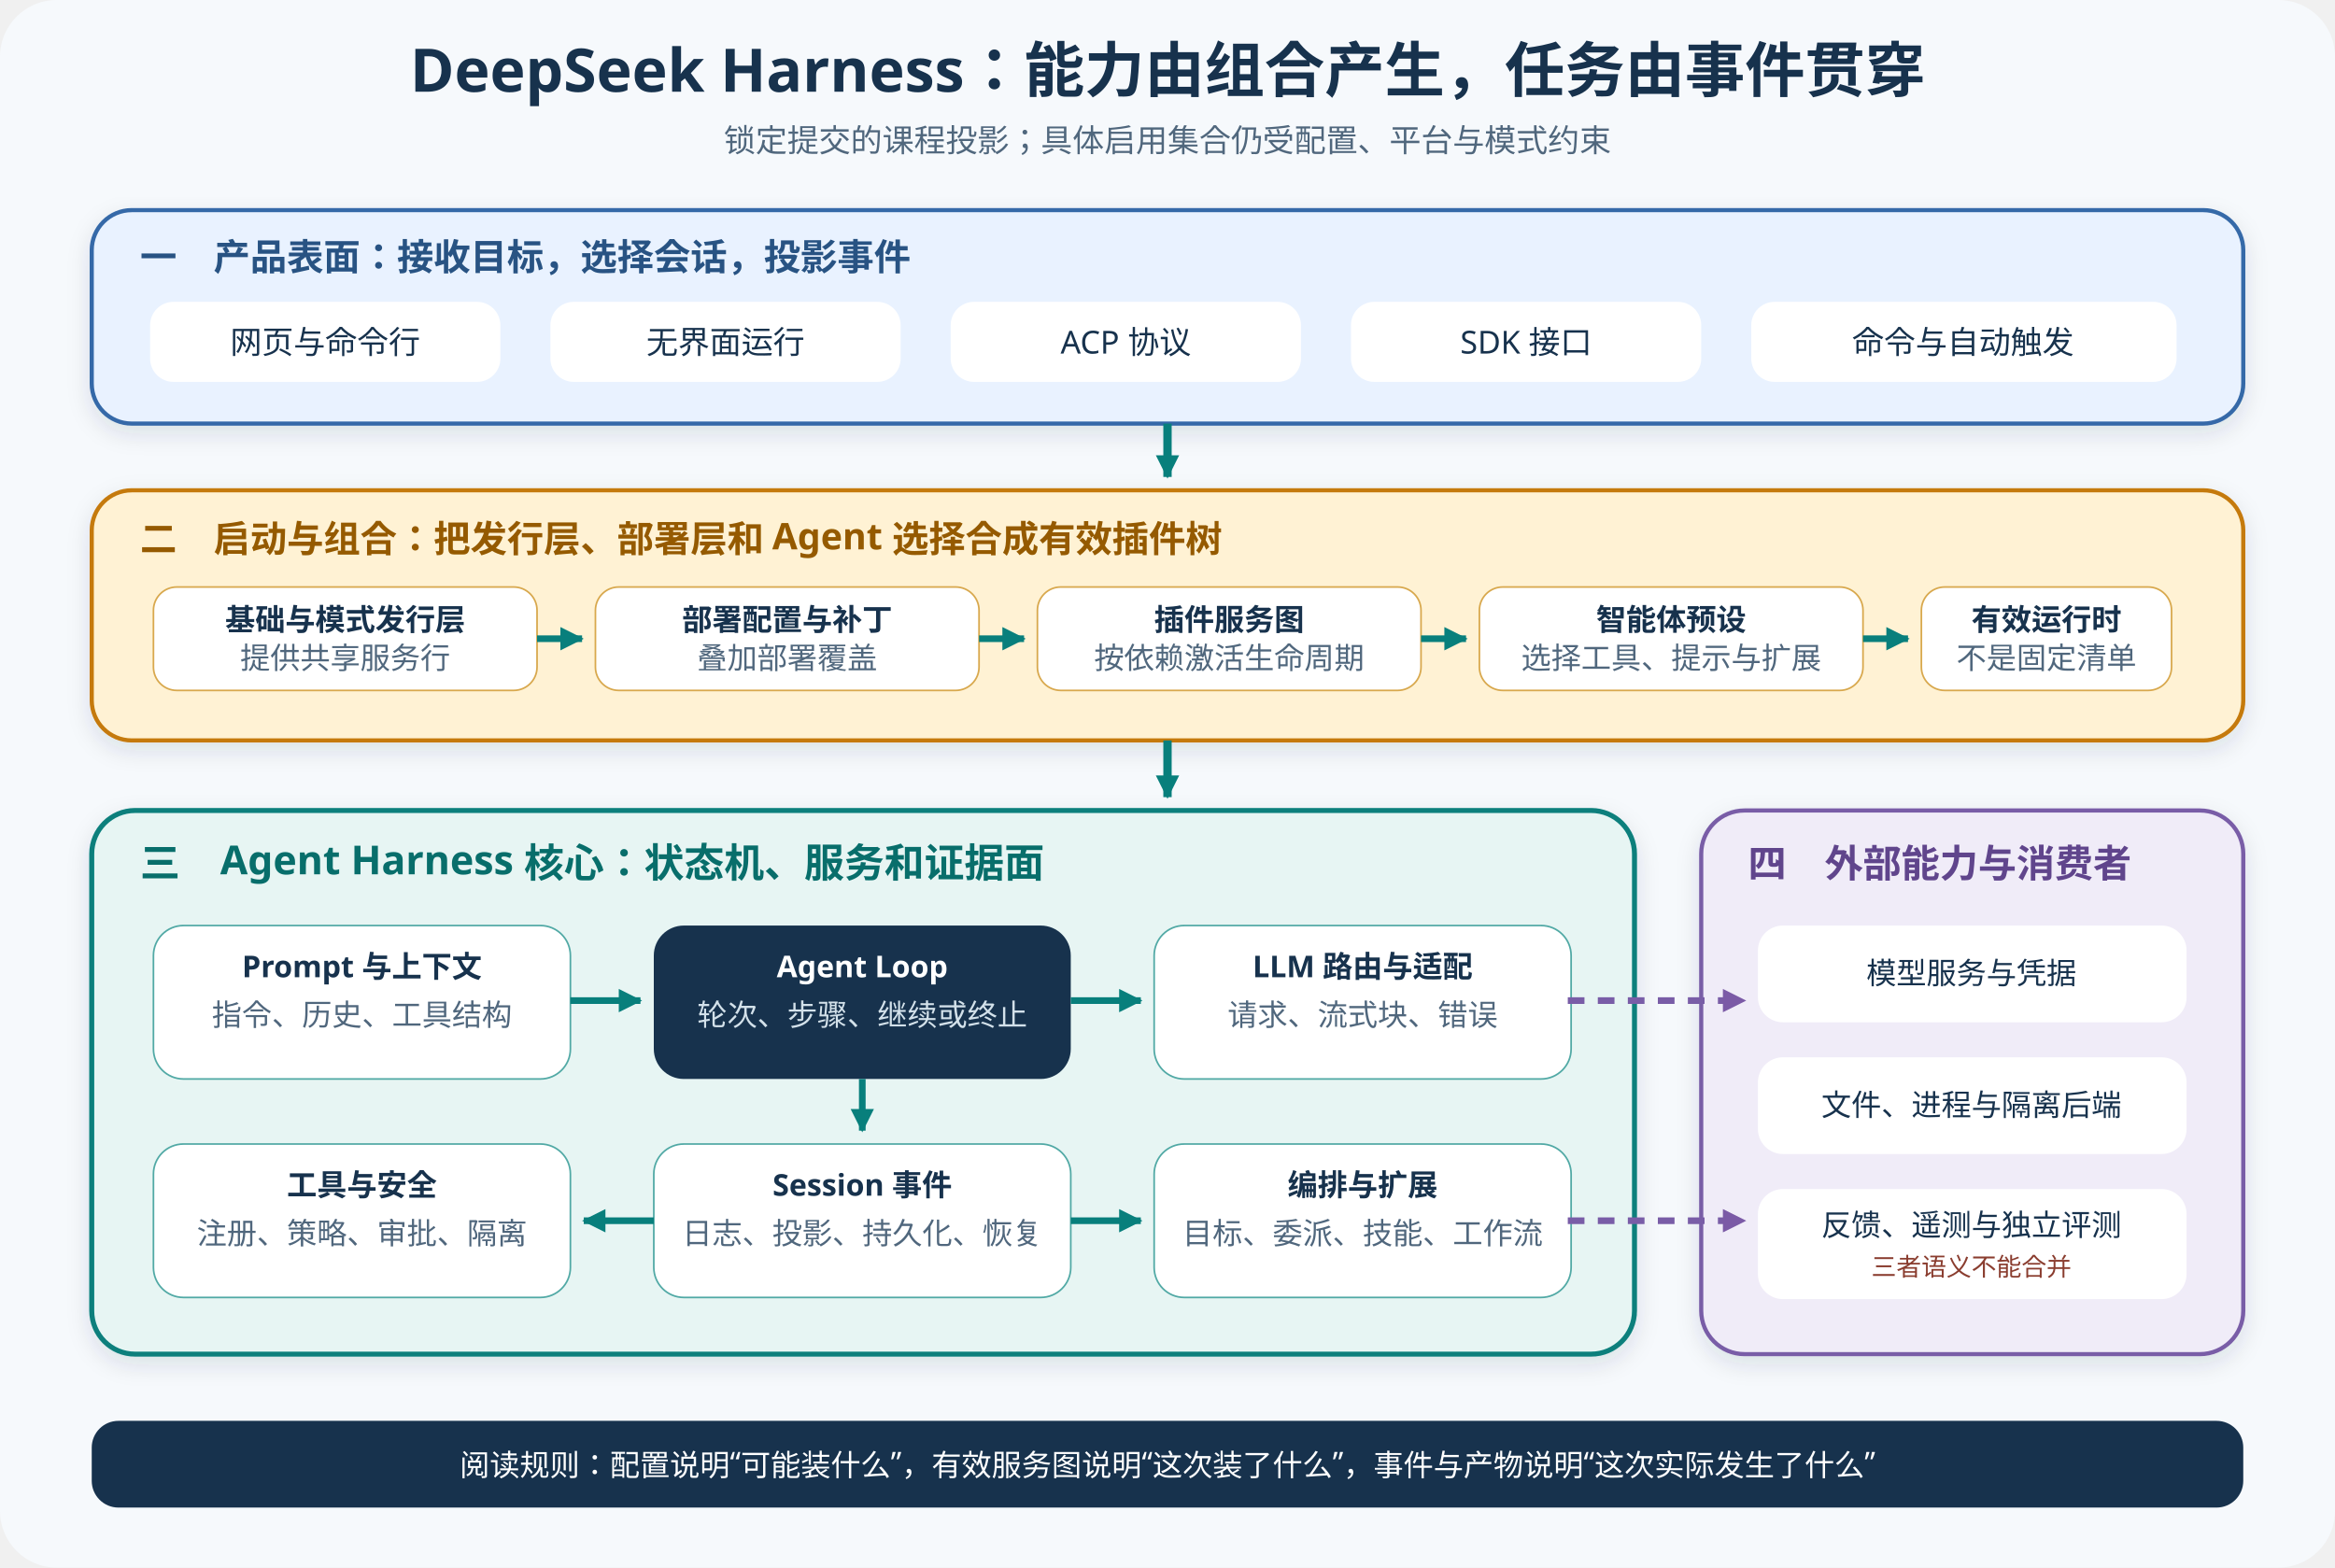
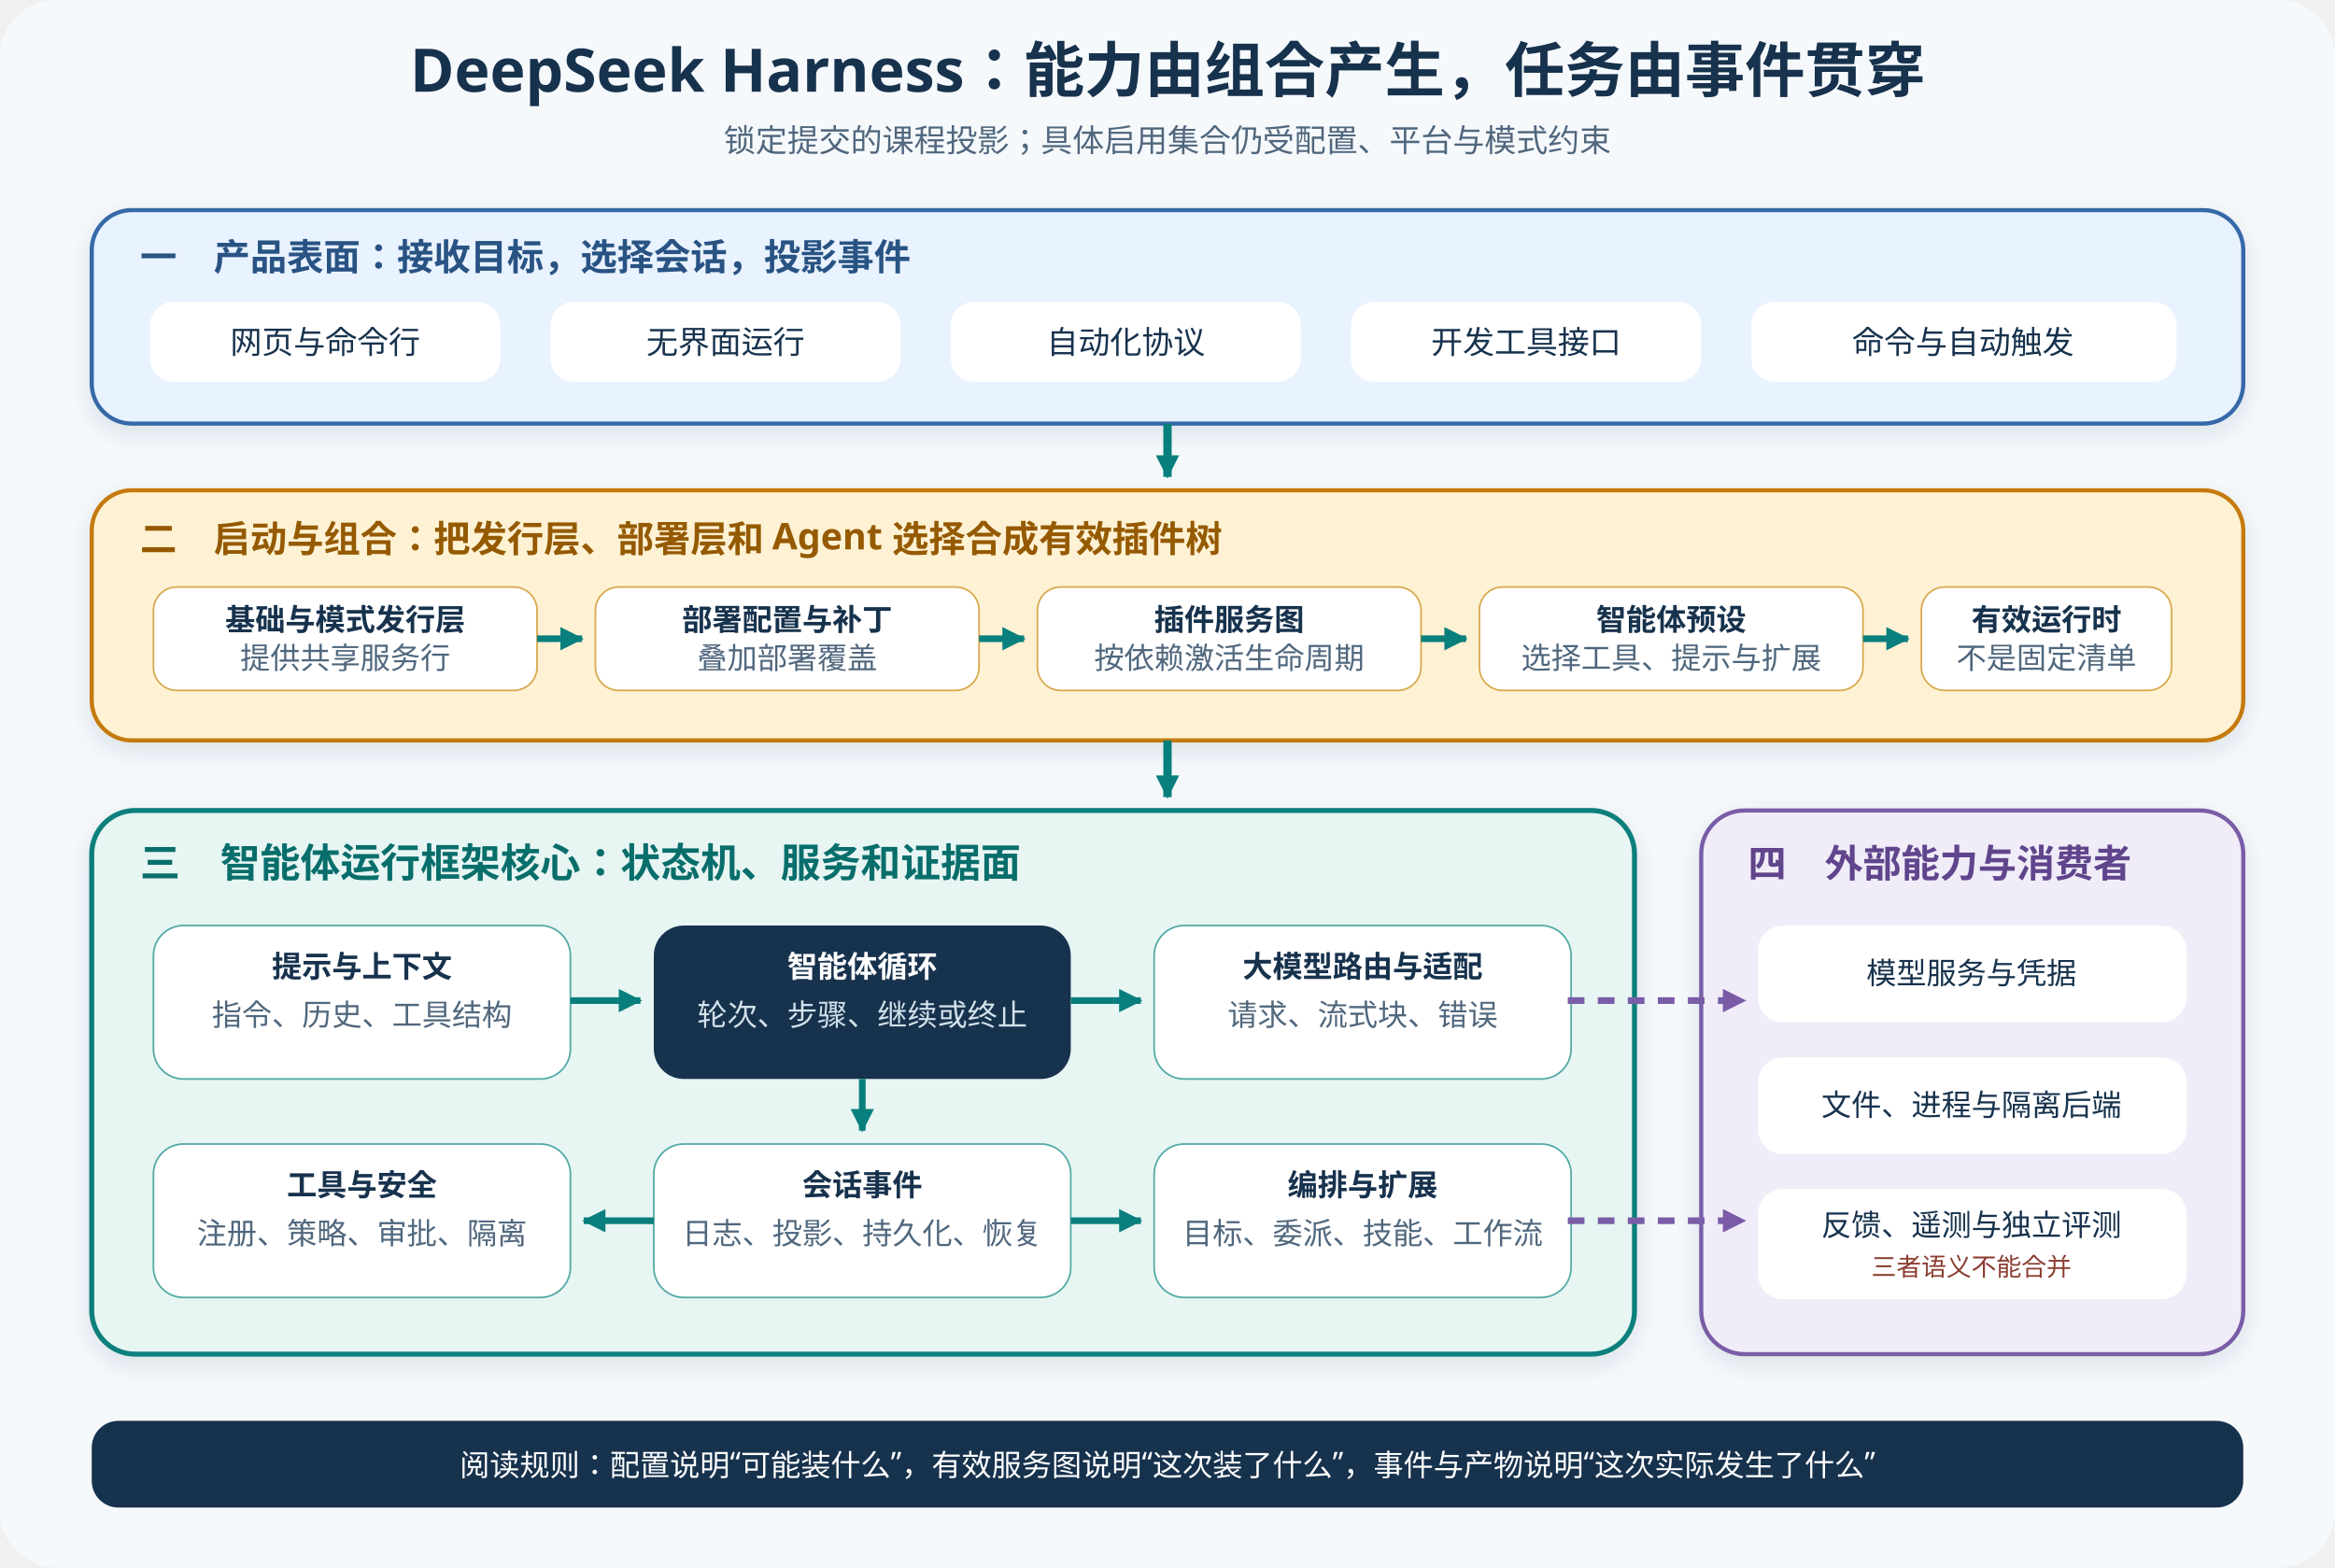
<svg xmlns="http://www.w3.org/2000/svg" viewBox="0 0 1400 940" role="img" aria-labelledby="title desc">
  <defs>
    <marker id="arrow" markerWidth="14" markerHeight="14" refX="13" refY="7" orient="auto" markerUnits="userSpaceOnUse">
      <path d="M0 0l14 7-14 7z" fill="#087F7C" />
    </marker>
    <marker id="dash-arrow" markerWidth="14" markerHeight="14" refX="13" refY="7" orient="auto" markerUnits="userSpaceOnUse">
      <path d="M0 0l14 7-14 7z" fill="#7B5AA6" />
    </marker>
    <filter id="shadow" x="-10%" y="-10%" width="120%" height="130%">
      <feDropShadow dx="0" dy="5" stdDeviation="7" flood-color="#18344F" flood-opacity=".12" />
    </filter>
  </defs>
  <rect width="1400" height="940" rx="34" fill="#F6F9FC" />
  <g font-family="Noto Sans SC, Microsoft YaHei, sans-serif">
    <text x="700" y="55" text-anchor="middle" fill="#17324D" font-size="36" font-weight="760">DeepSeek Harness：能力由组合产生，任务由事件贯穿</text>
    <text x="700" y="91" text-anchor="middle" fill="#50677D" font-size="19">锁定提交的课程投影；具体启用集合仍受配置、平台与模式约束</text>
    <rect x="55" y="126" width="1290" height="128" rx="24" fill="#E9F2FF" stroke="#3569A8" stroke-width="2.5" filter="url(#shadow)" />
    <text x="84" y="162" fill="#285383" font-size="22" font-weight="760">一　产品表面：接收目标，选择会话，投影事件</text>
    <g font-size="19" text-anchor="middle" fill="#17324D">
      <rect x="90" y="181" width="210" height="48" rx="14" fill="#FFFFFF" />
      <text x="195" y="212">网页与命令行</text>
      <rect x="330" y="181" width="210" height="48" rx="14" fill="#FFFFFF" />
      <text x="435" y="212">无界面运行</text>
      <rect x="570" y="181" width="210" height="48" rx="14" fill="#FFFFFF" />
-       <text x="675" y="212">ACP 协议</text>
+       <text x="675" y="212">自动化协议</text>
      <rect x="810" y="181" width="210" height="48" rx="14" fill="#FFFFFF" />
-       <text x="915" y="212">SDK 接口</text>
+       <text x="915" y="212">开发工具接口</text>
      <rect x="1050" y="181" width="255" height="48" rx="14" fill="#FFFFFF" />
      <text x="1177" y="212">命令与自动触发</text>
    </g>
    <rect x="55" y="294" width="1290" height="150" rx="24" fill="#FFF2D4" stroke="#C57A0B" stroke-width="2.5" filter="url(#shadow)" />
    <text x="84" y="331" fill="#955A00" font-size="22" font-weight="760">二　启动与组合：把发行层、部署层和 Agent 选择合成有效插件树</text>
    <g font-size="18" text-anchor="middle">
      <rect x="92" y="352" width="230" height="62" rx="14" fill="#FFFFFF" stroke="#D8A84D" />
      <text x="207" y="378" fill="#17324D" font-weight="720">基础与模式发行层</text>
      <text x="207" y="401" fill="#50677D">提供共享服务行</text>
      <rect x="357" y="352" width="230" height="62" rx="14" fill="#FFFFFF" stroke="#D8A84D" />
      <text x="472" y="378" fill="#17324D" font-weight="720">部署配置与补丁</text>
      <text x="472" y="401" fill="#50677D">叠加部署覆盖</text>
      <rect x="622" y="352" width="230" height="62" rx="14" fill="#FFFFFF" stroke="#D8A84D" />
      <text x="737" y="378" fill="#17324D" font-weight="720">插件服务图</text>
      <text x="737" y="401" fill="#50677D">按依赖激活生命周期</text>
      <rect x="887" y="352" width="230" height="62" rx="14" fill="#FFFFFF" stroke="#D8A84D" />
      <text x="1002" y="378" fill="#17324D" font-weight="720">智能体预设</text>
      <text x="1002" y="401" fill="#50677D">选择工具、提示与扩展</text>
      <rect x="1152" y="352" width="150" height="62" rx="14" fill="#FFFFFF" stroke="#D8A84D" />
      <text x="1227" y="378" fill="#17324D" font-weight="720">有效运行时</text>
      <text x="1227" y="401" fill="#50677D">不是固定清单</text>
    </g>
    <g fill="none" stroke="#087F7C" stroke-width="4" marker-end="url(#arrow)">
      <path d="M322 383h27" />
      <path d="M587 383h27" />
      <path d="M852 383h27" />
      <path d="M1117 383h27" />
    </g>
    <rect x="55" y="486" width="925" height="326" rx="26" fill="#E7F5F3" stroke="#087F7C" stroke-width="3" filter="url(#shadow)" />
-     <text x="84" y="526" fill="#086E6B" font-size="24" font-weight="760">三　Agent Harness 核心：状态机、服务和证据面</text>
+     <text x="84" y="526" fill="#086E6B" font-size="24" font-weight="760">三　智能体运行框架核心：状态机、服务和证据面</text>
    <g font-size="18">
      <rect x="92" y="555" width="250" height="92" rx="18" fill="#FFFFFF" stroke="#51A9A5" />
-       <text x="217" y="586" text-anchor="middle" fill="#17324D" font-weight="760">Prompt 与上下文</text>
+       <text x="217" y="586" text-anchor="middle" fill="#17324D" font-weight="760">提示与上下文</text>
      <text x="217" y="615" text-anchor="middle" fill="#50677D">指令、历史、工具结构</text>
      <rect x="392" y="555" width="250" height="92" rx="18" fill="#17324D" />
-       <text x="517" y="586" text-anchor="middle" fill="#FFFFFF" font-weight="760">Agent Loop</text>
+       <text x="517" y="586" text-anchor="middle" fill="#FFFFFF" font-weight="760">智能体循环</text>
      <text x="517" y="615" text-anchor="middle" fill="#D3E1EA">轮次、步骤、继续或终止</text>
      <rect x="692" y="555" width="250" height="92" rx="18" fill="#FFFFFF" stroke="#51A9A5" />
-       <text x="817" y="586" text-anchor="middle" fill="#17324D" font-weight="760">LLM 路由与适配</text>
+       <text x="817" y="586" text-anchor="middle" fill="#17324D" font-weight="760">大模型路由与适配</text>
      <text x="817" y="615" text-anchor="middle" fill="#50677D">请求、流式块、错误</text>
      <rect x="92" y="686" width="250" height="92" rx="18" fill="#FFFFFF" stroke="#51A9A5" />
      <text x="217" y="717" text-anchor="middle" fill="#17324D" font-weight="760">工具与安全</text>
      <text x="217" y="746" text-anchor="middle" fill="#50677D">注册、策略、审批、隔离</text>
      <rect x="392" y="686" width="250" height="92" rx="18" fill="#FFFFFF" stroke="#51A9A5" />
-       <text x="517" y="717" text-anchor="middle" fill="#17324D" font-weight="760">Session 事件</text>
+       <text x="517" y="717" text-anchor="middle" fill="#17324D" font-weight="760">会话事件</text>
      <text x="517" y="746" text-anchor="middle" fill="#50677D">日志、投影、持久化、恢复</text>
      <rect x="692" y="686" width="250" height="92" rx="18" fill="#FFFFFF" stroke="#51A9A5" />
      <text x="817" y="717" text-anchor="middle" fill="#17324D" font-weight="760">编排与扩展</text>
      <text x="817" y="746" text-anchor="middle" fill="#50677D">目标、委派、技能、工作流</text>
    </g>
    <g fill="none" stroke="#087F7C" stroke-width="4" marker-end="url(#arrow)">
      <path d="M342 600h42" />
      <path d="M642 600h42" />
      <path d="M517 647v31" />
      <path d="M392 732h-42" />
      <path d="M642 732h42" />
    </g>
    <rect x="1020" y="486" width="325" height="326" rx="26" fill="#F0ECF8" stroke="#795DA7" stroke-width="2.5" filter="url(#shadow)" />
    <text x="1048" y="526" fill="#60458C" font-size="23" font-weight="760">四　外部能力与消费者</text>
    <g font-size="18" text-anchor="middle">
      <rect x="1054" y="555" width="257" height="58" rx="15" fill="#FFFFFF" />
      <text x="1182" y="590" fill="#17324D">模型服务与凭据</text>
      <rect x="1054" y="634" width="257" height="58" rx="15" fill="#FFFFFF" />
      <text x="1182" y="669" fill="#17324D">文件、进程与隔离后端</text>
      <rect x="1054" y="713" width="257" height="66" rx="15" fill="#FFFFFF" />
      <text x="1182" y="741" fill="#17324D">反馈、遥测与独立评测</text>
      <text x="1182" y="765" fill="#8A3D2F" font-size="15">三者语义不能合并</text>
    </g>
    <g fill="none" stroke="#795DA7" stroke-width="4" stroke-dasharray="10 8" marker-end="url(#dash-arrow)">
      <path d="M940 600h106" />
      <path d="M940 732h106" />
    </g>
    <path d="M700 254v32" fill="none" stroke="#087F7C" stroke-width="5" marker-end="url(#arrow)" />
    <path d="M700 444v34" fill="none" stroke="#087F7C" stroke-width="5" marker-end="url(#arrow)" />
    <rect x="55" y="852" width="1290" height="52" rx="16" fill="#17324D" />
    <text x="700" y="885" text-anchor="middle" fill="#FFFFFF" font-size="18">阅读规则：配置说明“可能装什么”，有效服务图说明“这次装了什么”，事件与产物说明“这次实际发生了什么”</text>
  </g>
</svg>
